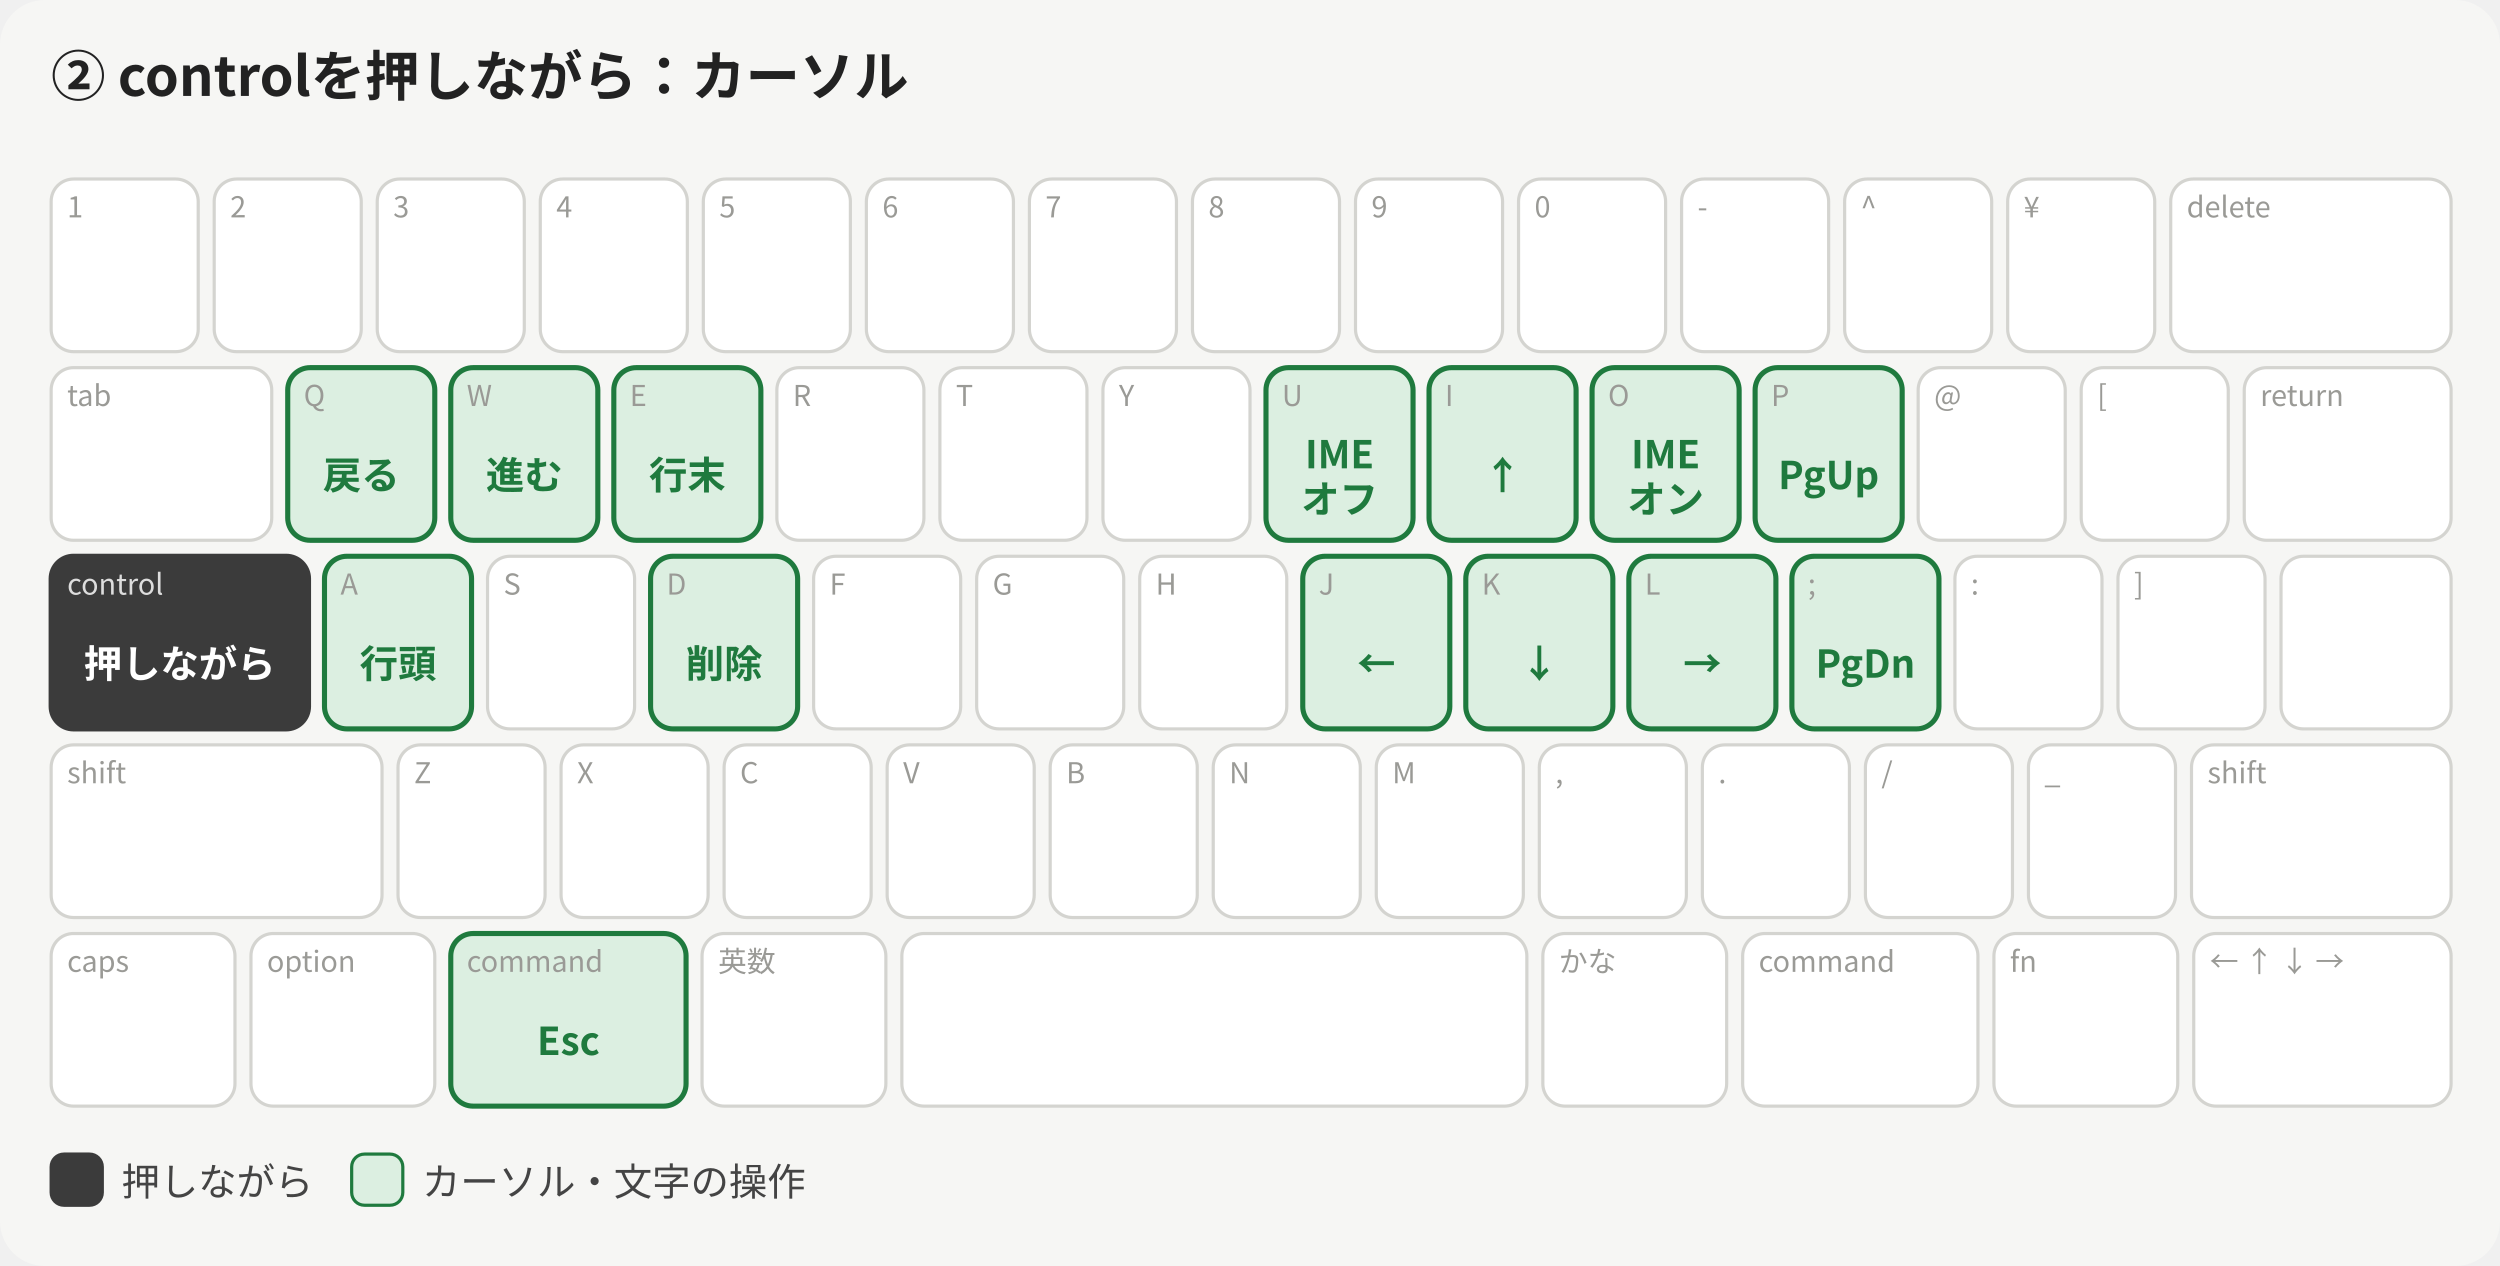
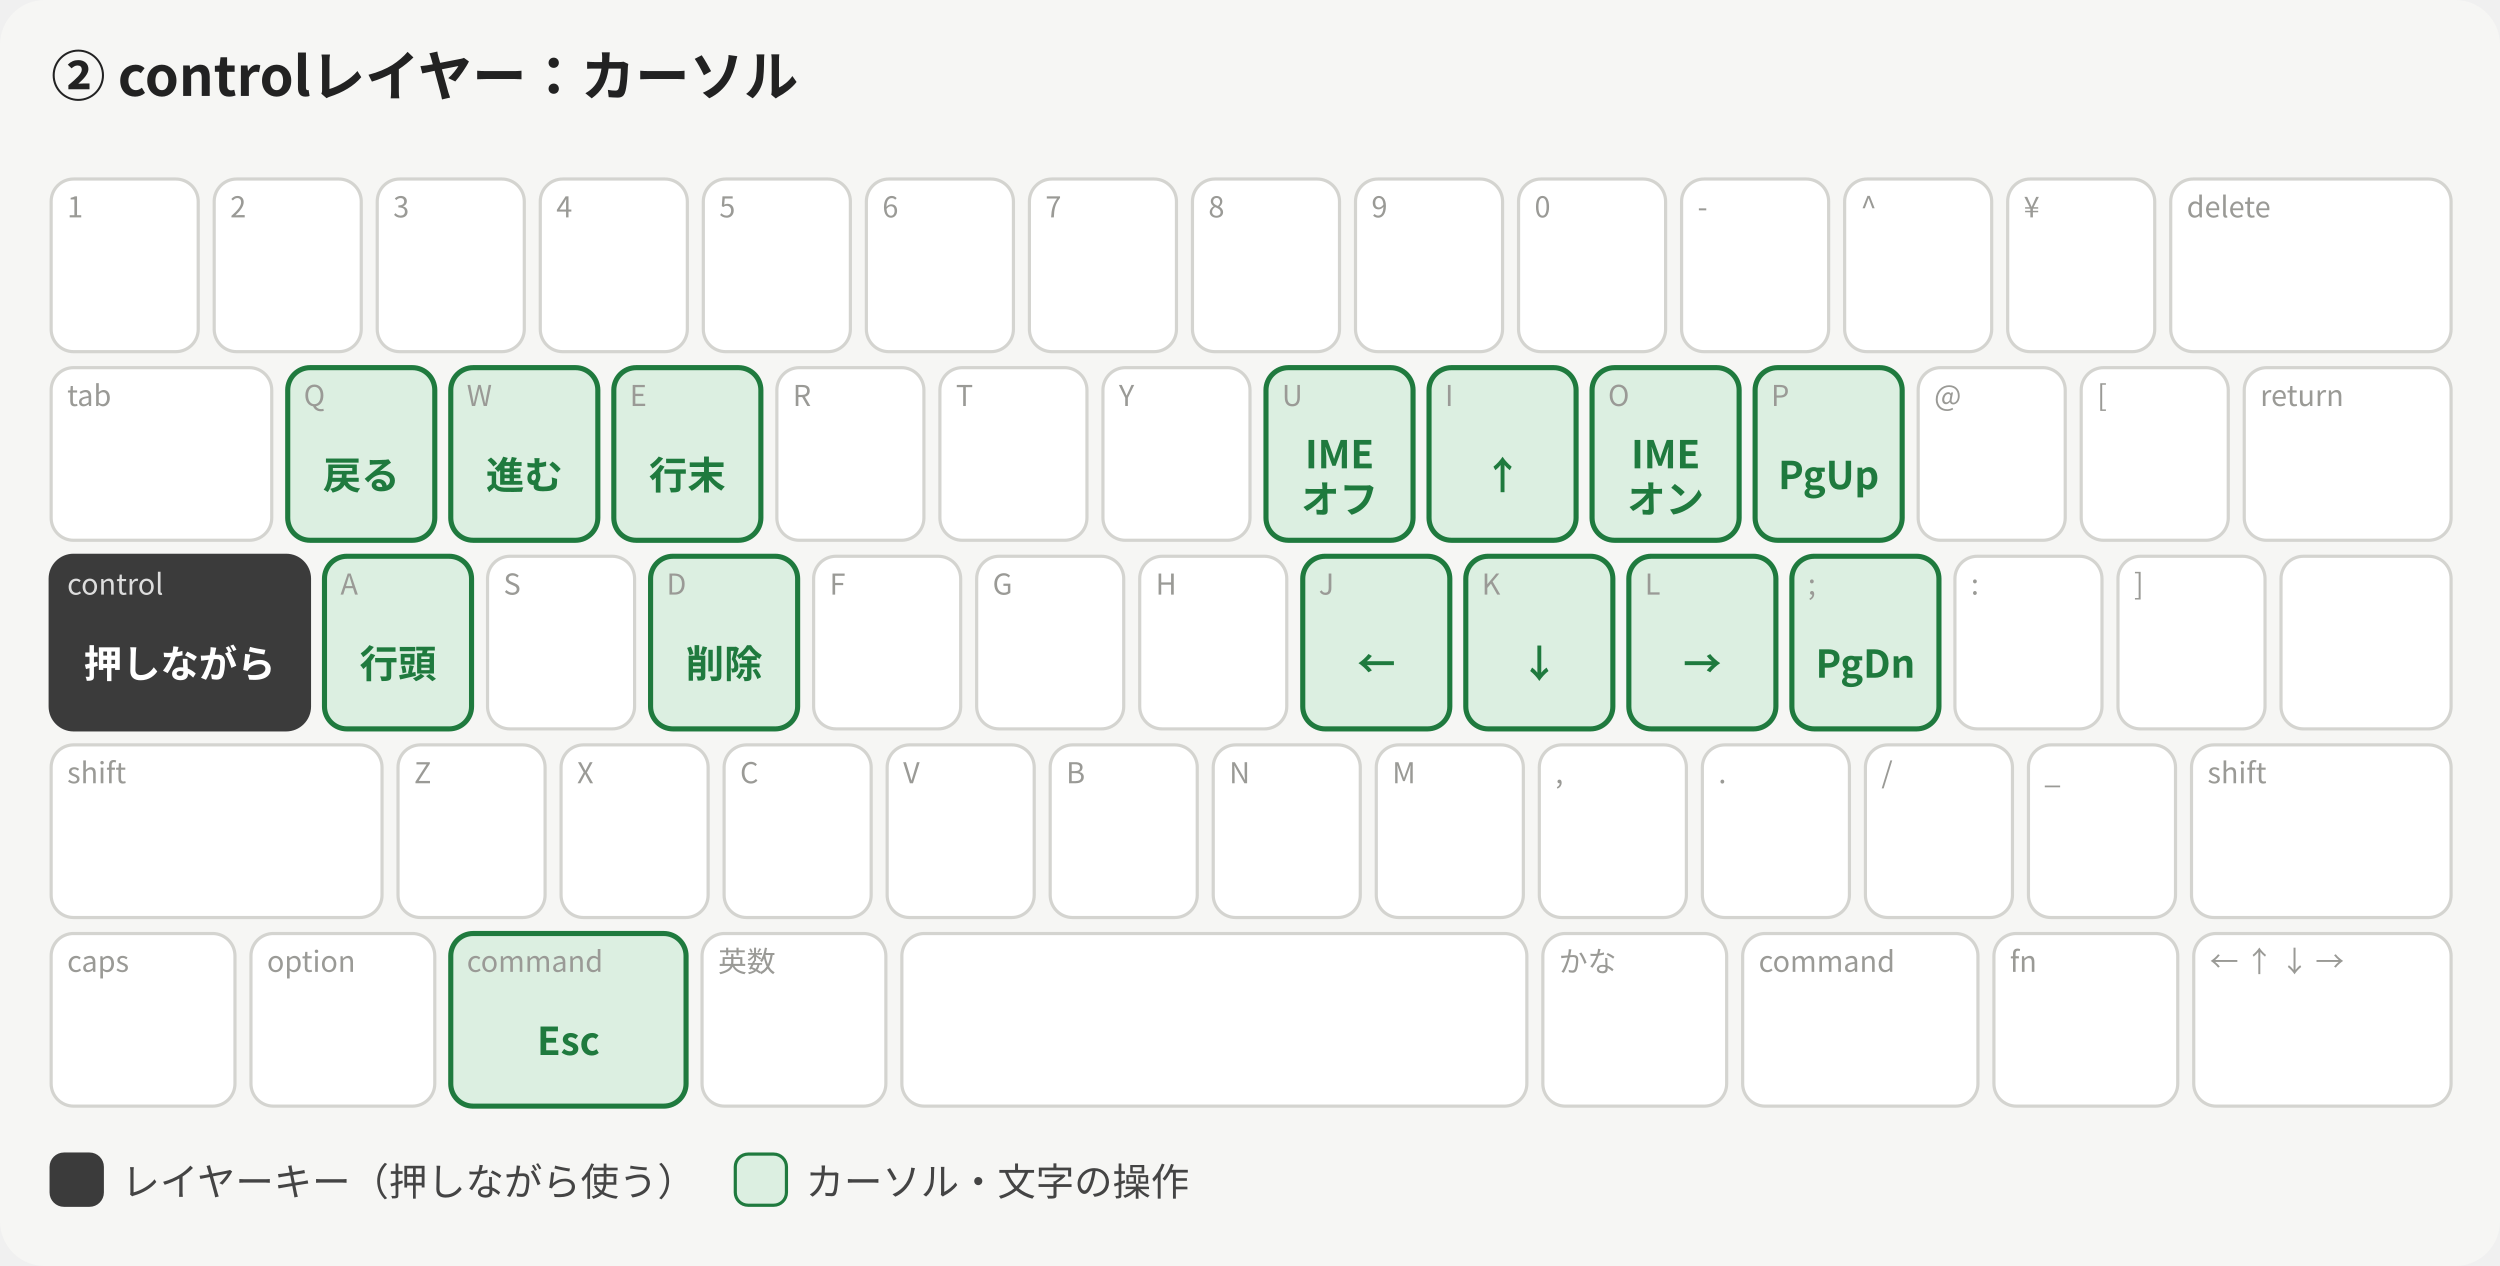
<svg xmlns="http://www.w3.org/2000/svg" viewBox="0 0 782 396" width="782" height="396" font-family="'Hiragino Sans','Hiragino Kaku Gothic ProN','Noto Sans JP','Noto Sans CJK JP',sans-serif">
  <rect width="782" height="396" rx="14" fill="#f6f6f4" />
-   <text x="16" y="30" font-size="17" font-weight="700" fill="#222">② controlを押しながら：カーソル</text>
+   <text x="16" y="30" font-size="17" font-weight="700" fill="#222">② controlレイヤー：カーソル</text>
  <rect x="16" y="56" width="46.0" height="54" rx="7" fill="#ffffff" stroke="#d4d4d0" stroke-width="1" />
  <text x="21" y="68" font-size="9" fill="#9a9a96">1</text>
  <rect x="67" y="56" width="46.0" height="54" rx="7" fill="#ffffff" stroke="#d4d4d0" stroke-width="1" />
  <text x="72" y="68" font-size="9" fill="#9a9a96">2</text>
  <rect x="118" y="56" width="46.0" height="54" rx="7" fill="#ffffff" stroke="#d4d4d0" stroke-width="1" />
  <text x="123" y="68" font-size="9" fill="#9a9a96">3</text>
  <rect x="169" y="56" width="46.0" height="54" rx="7" fill="#ffffff" stroke="#d4d4d0" stroke-width="1" />
  <text x="174" y="68" font-size="9" fill="#9a9a96">4</text>
  <rect x="220" y="56" width="46.0" height="54" rx="7" fill="#ffffff" stroke="#d4d4d0" stroke-width="1" />
  <text x="225" y="68" font-size="9" fill="#9a9a96">5</text>
  <rect x="271" y="56" width="46.0" height="54" rx="7" fill="#ffffff" stroke="#d4d4d0" stroke-width="1" />
  <text x="276" y="68" font-size="9" fill="#9a9a96">6</text>
  <rect x="322" y="56" width="46.0" height="54" rx="7" fill="#ffffff" stroke="#d4d4d0" stroke-width="1" />
  <text x="327" y="68" font-size="9" fill="#9a9a96">7</text>
  <rect x="373" y="56" width="46.0" height="54" rx="7" fill="#ffffff" stroke="#d4d4d0" stroke-width="1" />
  <text x="378" y="68" font-size="9" fill="#9a9a96">8</text>
  <rect x="424" y="56" width="46.0" height="54" rx="7" fill="#ffffff" stroke="#d4d4d0" stroke-width="1" />
  <text x="429" y="68" font-size="9" fill="#9a9a96">9</text>
  <rect x="475" y="56" width="46.0" height="54" rx="7" fill="#ffffff" stroke="#d4d4d0" stroke-width="1" />
  <text x="480" y="68" font-size="9" fill="#9a9a96">0</text>
  <rect x="526" y="56" width="46.0" height="54" rx="7" fill="#ffffff" stroke="#d4d4d0" stroke-width="1" />
  <text x="531" y="68" font-size="9" fill="#9a9a96">-</text>
  <rect x="577" y="56" width="46.0" height="54" rx="7" fill="#ffffff" stroke="#d4d4d0" stroke-width="1" />
  <text x="582" y="68" font-size="9" fill="#9a9a96">^</text>
  <rect x="628" y="56" width="46.0" height="54" rx="7" fill="#ffffff" stroke="#d4d4d0" stroke-width="1" />
  <text x="633" y="68" font-size="9" fill="#9a9a96">¥</text>
  <rect x="679" y="56" width="87.7" height="54" rx="7" fill="#ffffff" stroke="#d4d4d0" stroke-width="1" />
  <text x="684" y="68" font-size="9" fill="#9a9a96">delete</text>
  <rect x="16" y="115" width="69.0" height="54" rx="7" fill="#ffffff" stroke="#d4d4d0" stroke-width="1" />
  <text x="21" y="127" font-size="9" fill="#9a9a96">tab</text>
  <rect x="90.0" y="115" width="46.0" height="54" rx="7" fill="#dcefe1" stroke="#1f7a3e" stroke-width="1.6" />
  <text x="95.0" y="127" font-size="9" fill="#9a9a96">Q</text>
  <text x="113.0" y="153.0" font-size="12" font-weight="700" fill="#1f7a3e" text-anchor="middle">戻る</text>
  <rect x="141.0" y="115" width="46.0" height="54" rx="7" fill="#dcefe1" stroke="#1f7a3e" stroke-width="1.6" />
  <text x="146.0" y="127" font-size="9" fill="#9a9a96">W</text>
  <text x="164.0" y="153.0" font-size="12" font-weight="700" fill="#1f7a3e" text-anchor="middle">進む</text>
  <rect x="192.0" y="115" width="46.0" height="54" rx="7" fill="#dcefe1" stroke="#1f7a3e" stroke-width="1.6" />
  <text x="197.0" y="127" font-size="9" fill="#9a9a96">E</text>
  <text x="215.0" y="153.0" font-size="12" font-weight="700" fill="#1f7a3e" text-anchor="middle">行末</text>
  <rect x="243.0" y="115" width="46.0" height="54" rx="7" fill="#ffffff" stroke="#d4d4d0" stroke-width="1" />
  <text x="248.0" y="127" font-size="9" fill="#9a9a96">R</text>
  <rect x="294.0" y="115" width="46.0" height="54" rx="7" fill="#ffffff" stroke="#d4d4d0" stroke-width="1" />
  <text x="299.0" y="127" font-size="9" fill="#9a9a96">T</text>
  <rect x="345.0" y="115" width="46.0" height="54" rx="7" fill="#ffffff" stroke="#d4d4d0" stroke-width="1" />
  <text x="350.0" y="127" font-size="9" fill="#9a9a96">Y</text>
  <rect x="396.0" y="115" width="46.0" height="54" rx="7" fill="#dcefe1" stroke="#1f7a3e" stroke-width="1.6" />
  <text x="401.0" y="127" font-size="9" fill="#9a9a96">U</text>
  <text x="419.0" y="146.5" font-size="12" font-weight="700" fill="#1f7a3e" text-anchor="middle">IME</text>
  <text x="419.0" y="160.5" font-size="12" font-weight="700" fill="#1f7a3e" text-anchor="middle">オフ</text>
  <rect x="447.0" y="115" width="46.0" height="54" rx="7" fill="#dcefe1" stroke="#1f7a3e" stroke-width="1.6" />
  <text x="452.0" y="127" font-size="9" fill="#9a9a96">I</text>
  <text x="470.0" y="153.0" font-size="12" font-weight="700" fill="#1f7a3e" text-anchor="middle">↑</text>
  <rect x="498.0" y="115" width="46.0" height="54" rx="7" fill="#dcefe1" stroke="#1f7a3e" stroke-width="1.6" />
  <text x="503.0" y="127" font-size="9" fill="#9a9a96">O</text>
  <text x="521.0" y="146.5" font-size="12" font-weight="700" fill="#1f7a3e" text-anchor="middle">IME</text>
  <text x="521.0" y="160.5" font-size="12" font-weight="700" fill="#1f7a3e" text-anchor="middle">オン</text>
  <rect x="549.0" y="115" width="46.0" height="54" rx="7" fill="#dcefe1" stroke="#1f7a3e" stroke-width="1.6" />
  <text x="554.0" y="127" font-size="9" fill="#9a9a96">P</text>
  <text x="572.0" y="153.0" font-size="12" font-weight="700" fill="#1f7a3e" text-anchor="middle">PgUp</text>
  <rect x="600.0" y="115" width="46.0" height="54" rx="7" fill="#ffffff" stroke="#d4d4d0" stroke-width="1" />
  <text x="605.0" y="127" font-size="9" fill="#9a9a96">@</text>
  <rect x="651.0" y="115" width="46.0" height="54" rx="7" fill="#ffffff" stroke="#d4d4d0" stroke-width="1" />
  <text x="656.0" y="127" font-size="9" fill="#9a9a96">[</text>
  <rect x="702.0" y="115" width="64.7" height="54" rx="7" fill="#ffffff" stroke="#d4d4d0" stroke-width="1" />
  <text x="707.0" y="127" font-size="9" fill="#9a9a96">return</text>
  <rect x="16" y="174" width="80.5" height="54" rx="7" fill="#3b3b3b" stroke="#3b3b3b" stroke-width="1.6" />
  <text x="21" y="186" font-size="9" fill="#ddd">control</text>
  <text x="56.2" y="212.0" font-size="12" font-weight="700" fill="#ffffff" text-anchor="middle">押しながら</text>
  <rect x="101.5" y="174" width="46.0" height="54" rx="7" fill="#dcefe1" stroke="#1f7a3e" stroke-width="1.6" />
  <text x="106.5" y="186" font-size="9" fill="#9a9a96">A</text>
  <text x="124.5" y="212.0" font-size="12" font-weight="700" fill="#1f7a3e" text-anchor="middle">行頭</text>
  <rect x="152.5" y="174" width="46.0" height="54" rx="7" fill="#ffffff" stroke="#d4d4d0" stroke-width="1" />
  <text x="157.5" y="186" font-size="9" fill="#9a9a96">S</text>
  <rect x="203.5" y="174" width="46.0" height="54" rx="7" fill="#dcefe1" stroke="#1f7a3e" stroke-width="1.6" />
  <text x="208.5" y="186" font-size="9" fill="#9a9a96">D</text>
  <text x="226.5" y="212.0" font-size="12" font-weight="700" fill="#1f7a3e" text-anchor="middle">削除</text>
  <rect x="254.5" y="174" width="46.0" height="54" rx="7" fill="#ffffff" stroke="#d4d4d0" stroke-width="1" />
  <text x="259.5" y="186" font-size="9" fill="#9a9a96">F</text>
  <rect x="305.5" y="174" width="46.0" height="54" rx="7" fill="#ffffff" stroke="#d4d4d0" stroke-width="1" />
  <text x="310.5" y="186" font-size="9" fill="#9a9a96">G</text>
  <rect x="356.5" y="174" width="46.0" height="54" rx="7" fill="#ffffff" stroke="#d4d4d0" stroke-width="1" />
  <text x="361.5" y="186" font-size="9" fill="#9a9a96">H</text>
  <rect x="407.5" y="174" width="46.0" height="54" rx="7" fill="#dcefe1" stroke="#1f7a3e" stroke-width="1.6" />
  <text x="412.5" y="186" font-size="9" fill="#9a9a96">J</text>
  <text x="430.5" y="212.0" font-size="12" font-weight="700" fill="#1f7a3e" text-anchor="middle">←</text>
  <rect x="458.5" y="174" width="46.0" height="54" rx="7" fill="#dcefe1" stroke="#1f7a3e" stroke-width="1.6" />
  <text x="463.5" y="186" font-size="9" fill="#9a9a96">K</text>
  <text x="481.5" y="212.0" font-size="12" font-weight="700" fill="#1f7a3e" text-anchor="middle">↓</text>
  <rect x="509.5" y="174" width="46.0" height="54" rx="7" fill="#dcefe1" stroke="#1f7a3e" stroke-width="1.6" />
  <text x="514.5" y="186" font-size="9" fill="#9a9a96">L</text>
  <text x="532.5" y="212.0" font-size="12" font-weight="700" fill="#1f7a3e" text-anchor="middle">→</text>
  <rect x="560.5" y="174" width="46.0" height="54" rx="7" fill="#dcefe1" stroke="#1f7a3e" stroke-width="1.6" />
  <text x="565.5" y="186" font-size="9" fill="#9a9a96">;</text>
  <text x="583.5" y="212.0" font-size="12" font-weight="700" fill="#1f7a3e" text-anchor="middle">PgDn</text>
  <rect x="611.5" y="174" width="46.0" height="54" rx="7" fill="#ffffff" stroke="#d4d4d0" stroke-width="1" />
  <text x="616.5" y="186" font-size="9" fill="#9a9a96">:</text>
  <rect x="662.5" y="174" width="46.0" height="54" rx="7" fill="#ffffff" stroke="#d4d4d0" stroke-width="1" />
  <text x="667.5" y="186" font-size="9" fill="#9a9a96">]</text>
  <rect x="713.5" y="174" width="53.2" height="54" rx="7" fill="#ffffff" stroke="#d4d4d0" stroke-width="1" />
  <rect x="16" y="233" width="103.5" height="54" rx="7" fill="#ffffff" stroke="#d4d4d0" stroke-width="1" />
  <text x="21" y="245" font-size="9" fill="#9a9a96">shift</text>
  <rect x="124.5" y="233" width="46.0" height="54" rx="7" fill="#ffffff" stroke="#d4d4d0" stroke-width="1" />
  <text x="129.5" y="245" font-size="9" fill="#9a9a96">Z</text>
  <rect x="175.5" y="233" width="46.0" height="54" rx="7" fill="#ffffff" stroke="#d4d4d0" stroke-width="1" />
  <text x="180.5" y="245" font-size="9" fill="#9a9a96">X</text>
  <rect x="226.5" y="233" width="46.0" height="54" rx="7" fill="#ffffff" stroke="#d4d4d0" stroke-width="1" />
  <text x="231.5" y="245" font-size="9" fill="#9a9a96">C</text>
  <rect x="277.5" y="233" width="46.0" height="54" rx="7" fill="#ffffff" stroke="#d4d4d0" stroke-width="1" />
  <text x="282.5" y="245" font-size="9" fill="#9a9a96">V</text>
  <rect x="328.5" y="233" width="46.0" height="54" rx="7" fill="#ffffff" stroke="#d4d4d0" stroke-width="1" />
  <text x="333.5" y="245" font-size="9" fill="#9a9a96">B</text>
  <rect x="379.5" y="233" width="46.0" height="54" rx="7" fill="#ffffff" stroke="#d4d4d0" stroke-width="1" />
  <text x="384.5" y="245" font-size="9" fill="#9a9a96">N</text>
  <rect x="430.5" y="233" width="46.0" height="54" rx="7" fill="#ffffff" stroke="#d4d4d0" stroke-width="1" />
  <text x="435.5" y="245" font-size="9" fill="#9a9a96">M</text>
  <rect x="481.5" y="233" width="46.0" height="54" rx="7" fill="#ffffff" stroke="#d4d4d0" stroke-width="1" />
  <text x="486.5" y="245" font-size="9" fill="#9a9a96">,</text>
  <rect x="532.5" y="233" width="46.0" height="54" rx="7" fill="#ffffff" stroke="#d4d4d0" stroke-width="1" />
  <text x="537.5" y="245" font-size="9" fill="#9a9a96">.</text>
  <rect x="583.5" y="233" width="46.0" height="54" rx="7" fill="#ffffff" stroke="#d4d4d0" stroke-width="1" />
  <text x="588.5" y="245" font-size="9" fill="#9a9a96">/</text>
  <rect x="634.5" y="233" width="46.0" height="54" rx="7" fill="#ffffff" stroke="#d4d4d0" stroke-width="1" />
  <text x="639.5" y="245" font-size="9" fill="#9a9a96">_</text>
  <rect x="685.5" y="233" width="81.2" height="54" rx="7" fill="#ffffff" stroke="#d4d4d0" stroke-width="1" />
  <text x="690.5" y="245" font-size="9" fill="#9a9a96">shift</text>
  <rect x="16" y="292" width="57.5" height="54" rx="7" fill="#ffffff" stroke="#d4d4d0" stroke-width="1" />
  <text x="21" y="304" font-size="9" fill="#9a9a96">caps</text>
  <rect x="78.5" y="292" width="57.5" height="54" rx="7" fill="#ffffff" stroke="#d4d4d0" stroke-width="1" />
  <text x="83.5" y="304" font-size="9" fill="#9a9a96">option</text>
  <rect x="141.0" y="292" width="73.6" height="54" rx="7" fill="#dcefe1" stroke="#1f7a3e" stroke-width="1.6" />
  <text x="146.0" y="304" font-size="9" fill="#9a9a96">command</text>
  <text x="177.8" y="330.0" font-size="12" font-weight="700" fill="#1f7a3e" text-anchor="middle">Esc</text>
  <rect x="219.6" y="292" width="57.5" height="54" rx="7" fill="#ffffff" stroke="#d4d4d0" stroke-width="1" />
  <text x="224.6" y="304" font-size="9" fill="#9a9a96">英数</text>
  <rect x="282.1" y="292" width="195.5" height="54" rx="7" fill="#ffffff" stroke="#d4d4d0" stroke-width="1" />
  <rect x="482.6" y="292" width="57.5" height="54" rx="7" fill="#ffffff" stroke="#d4d4d0" stroke-width="1" />
  <text x="487.6" y="304" font-size="9" fill="#9a9a96">かな</text>
  <rect x="545.1" y="292" width="73.6" height="54" rx="7" fill="#ffffff" stroke="#d4d4d0" stroke-width="1" />
  <text x="550.1" y="304" font-size="9" fill="#9a9a96">command</text>
  <rect x="623.7" y="292" width="57.5" height="54" rx="7" fill="#ffffff" stroke="#d4d4d0" stroke-width="1" />
  <text x="628.7" y="304" font-size="9" fill="#9a9a96">fn</text>
  <rect x="686.2" y="292" width="80.5" height="54" rx="7" fill="#ffffff" stroke="#d4d4d0" stroke-width="1" />
  <text x="691.2" y="304" font-size="9" fill="#9a9a96">← ↑ ↓ →</text>
  <rect x="16" y="361" width="16" height="16" rx="4" fill="#3b3b3b" stroke="#3b3b3b" />
-   <text x="38" y="374" font-size="12" fill="#444">押しながら</text>
-   <rect x="110" y="361" width="16" height="16" rx="4" fill="#dcefe1" stroke="#1f7a3e" />
-   <text x="132" y="374" font-size="12" fill="#444">カーソル・文字の操作</text>
+   <text x="38" y="374" font-size="12" fill="#444">レイヤーキー（押しながら使う）</text>
+   <rect x="230" y="361" width="16" height="16" rx="4" fill="#dcefe1" stroke="#1f7a3e" />
+   <text x="252" y="374" font-size="12" fill="#444">カーソル・文字の操作</text>
</svg>
